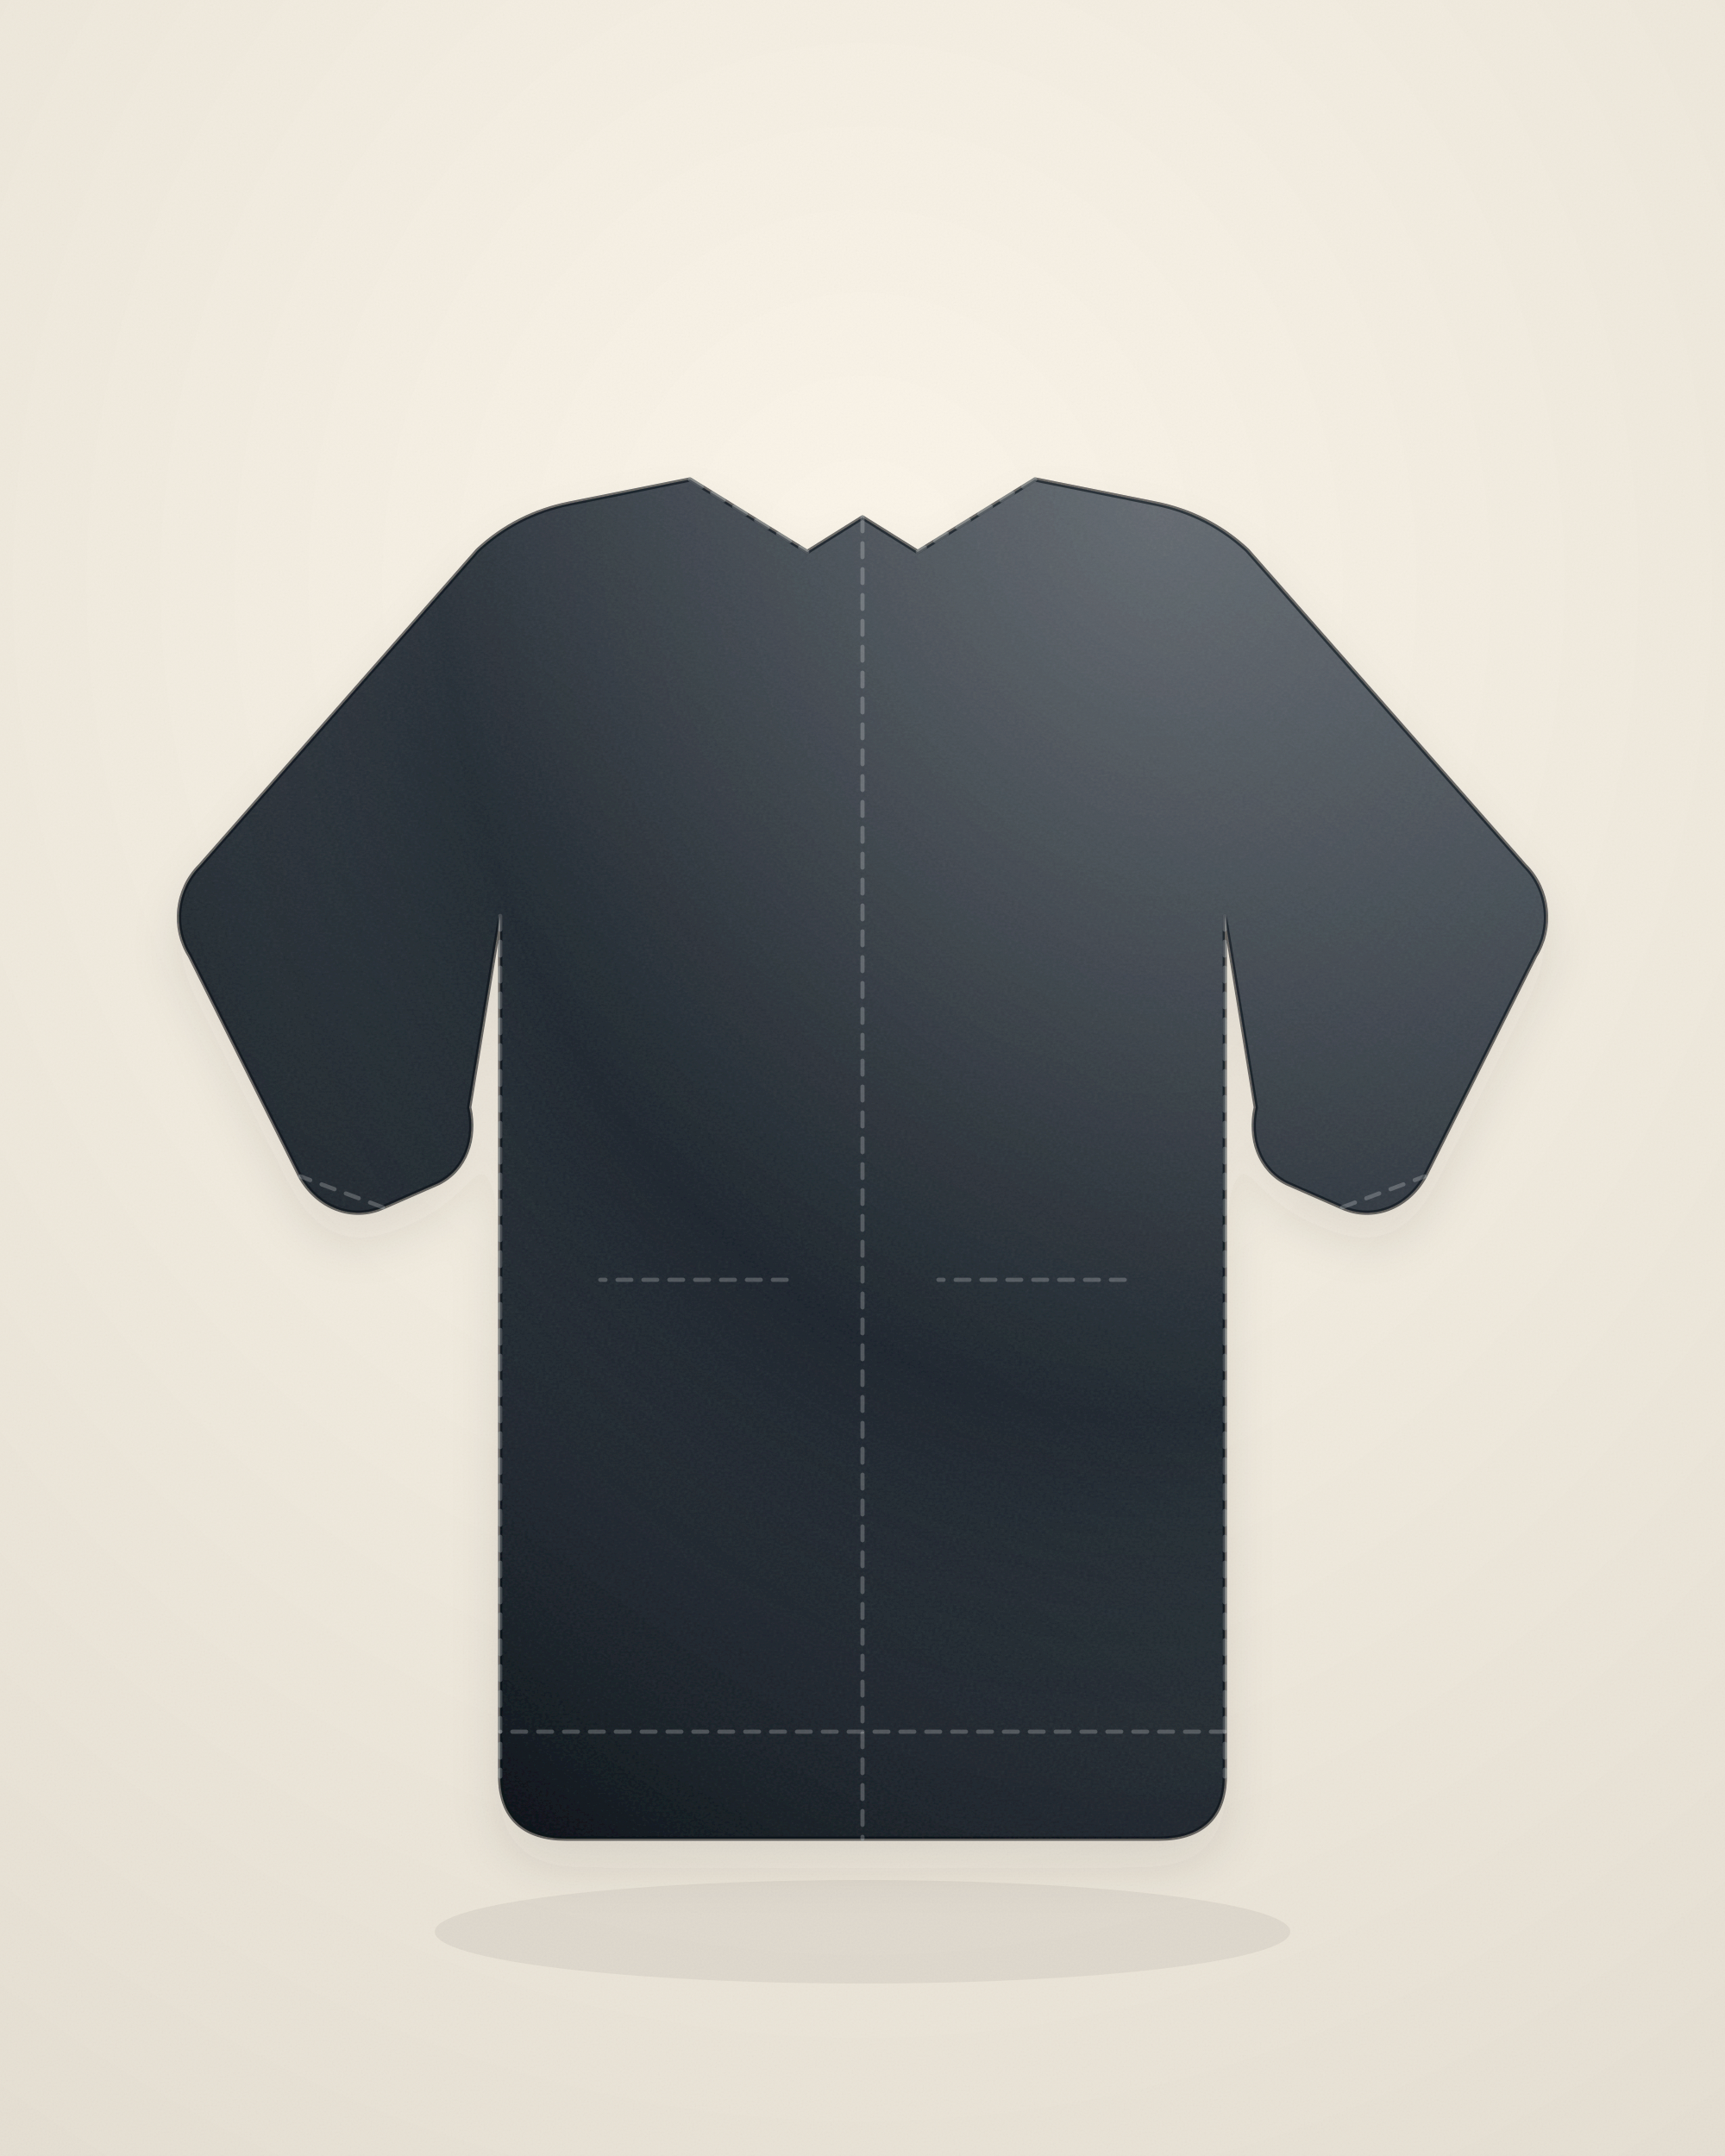
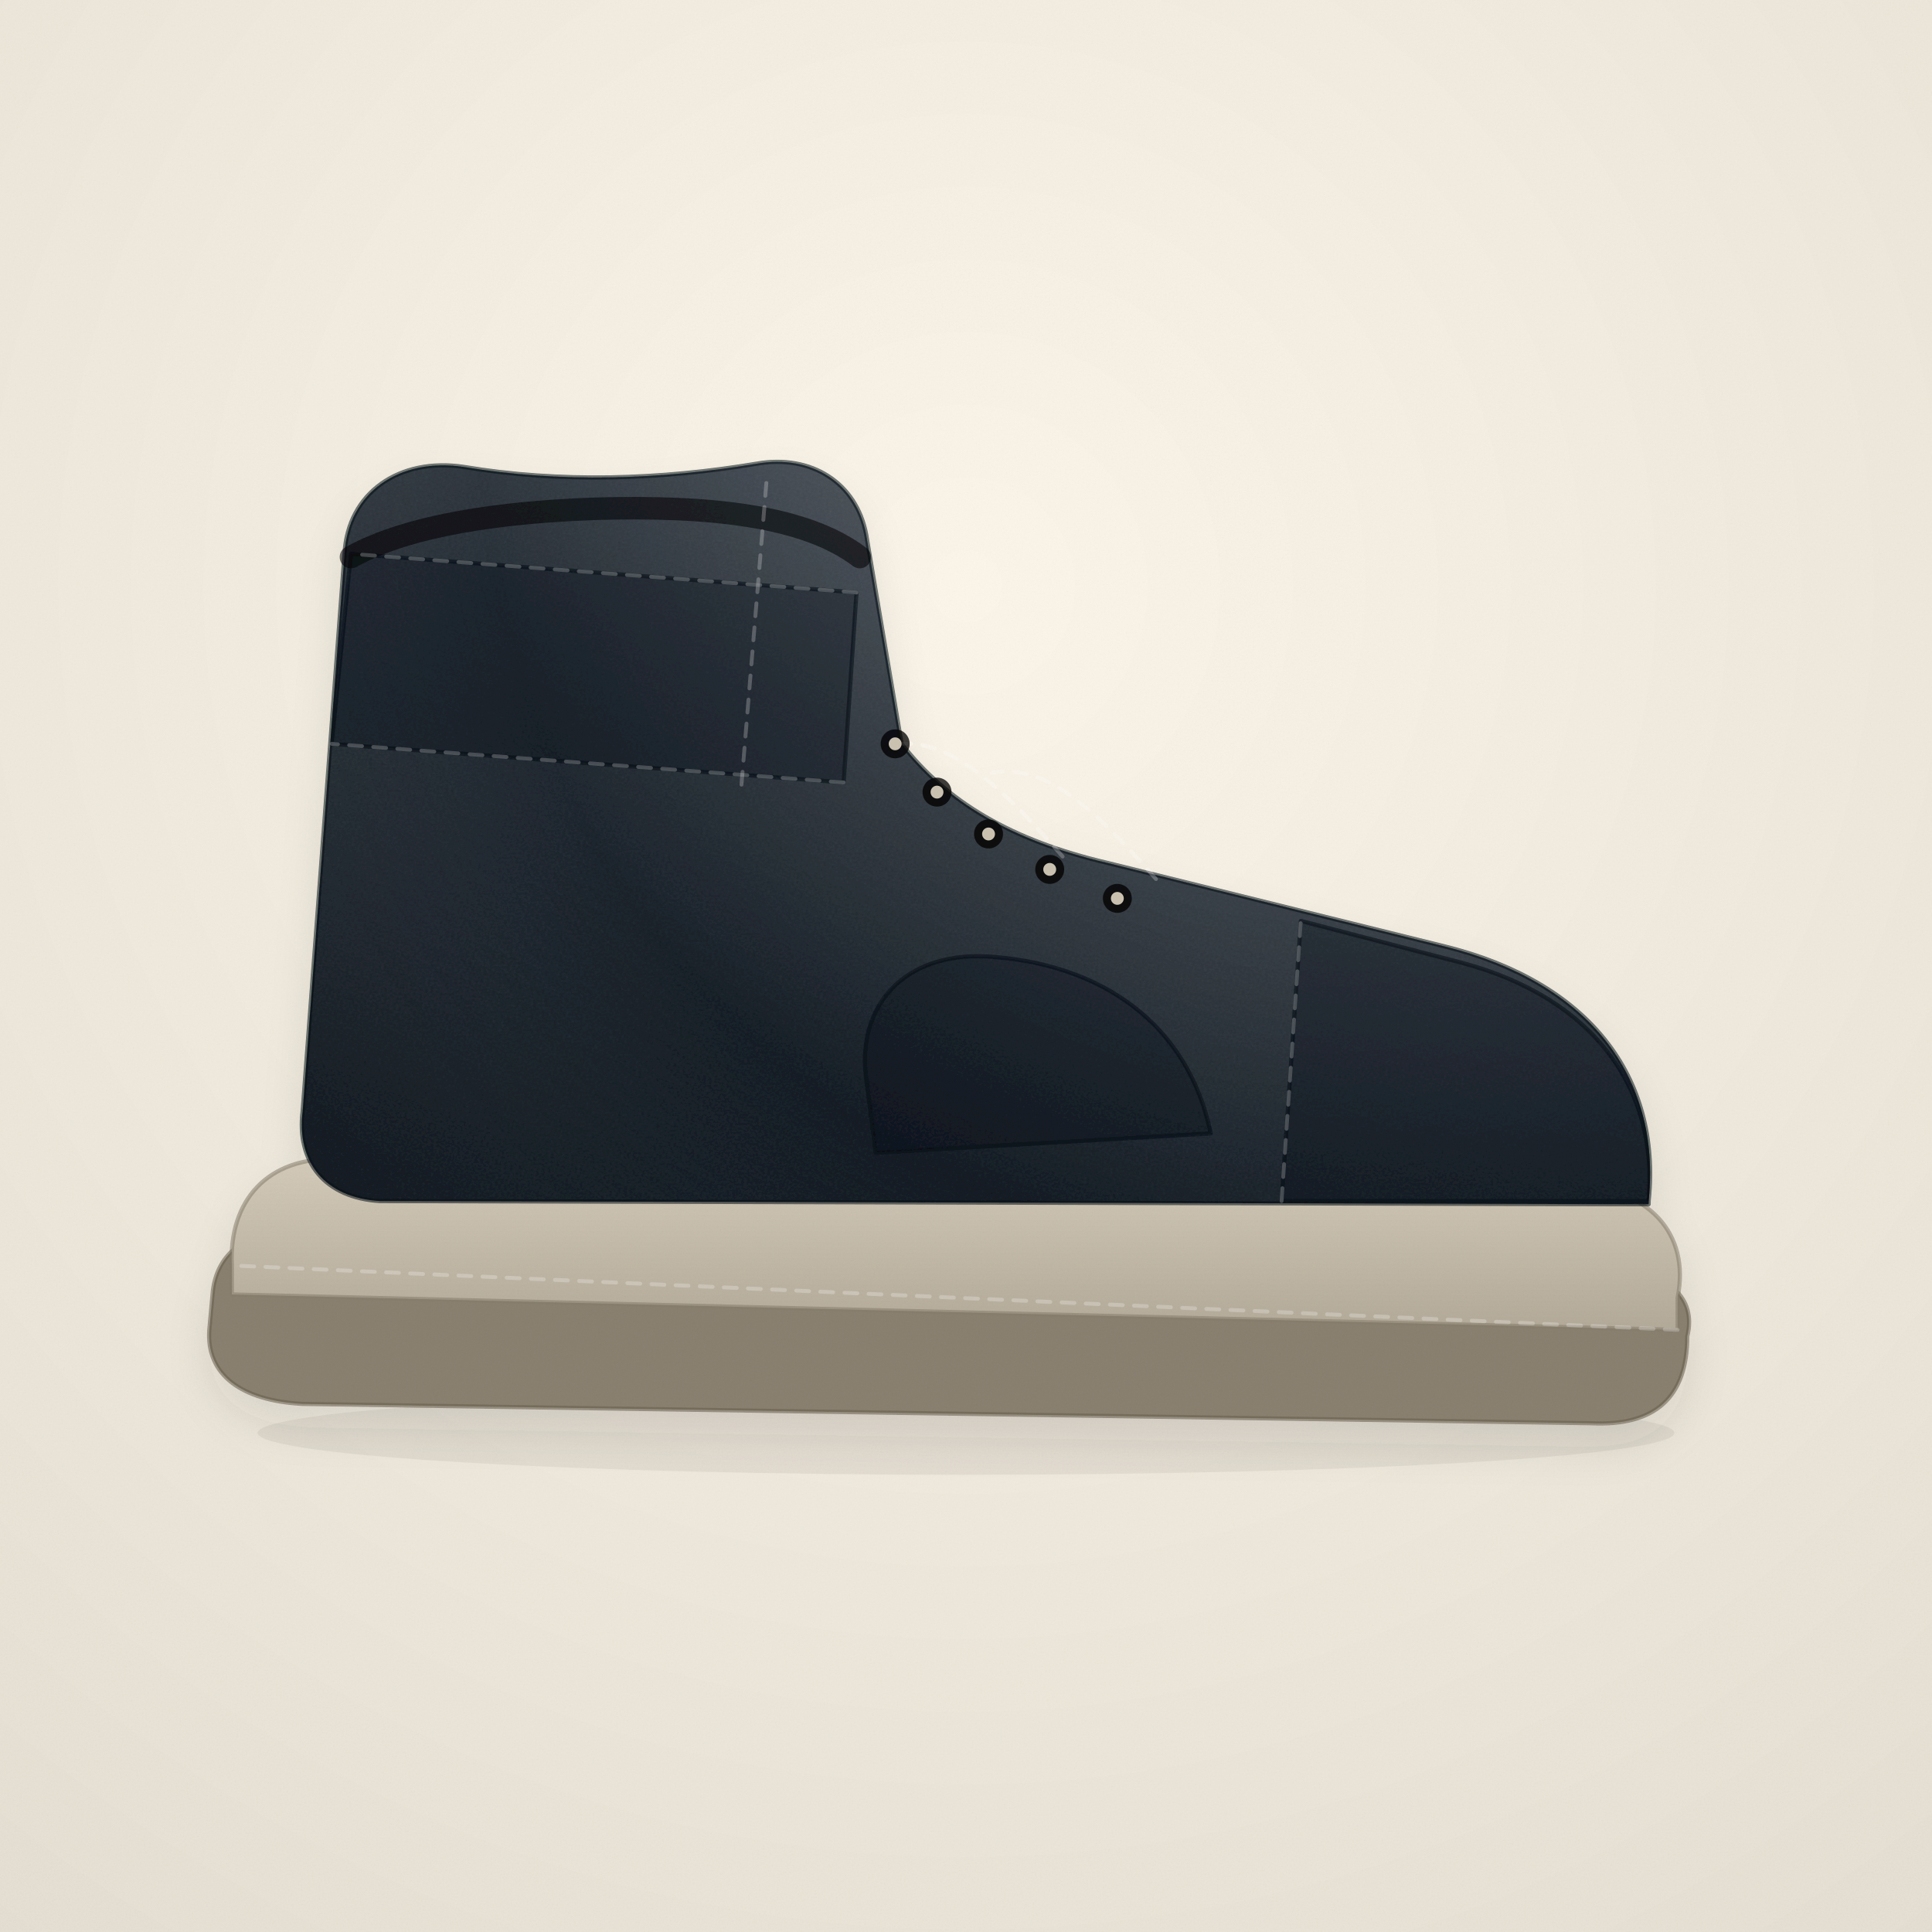
- <svg xmlns="http://www.w3.org/2000/svg" viewBox="0 0 1000 1250" width="1000" height="1250" role="img" aria-label="chaqueta">
+ <svg xmlns="http://www.w3.org/2000/svg" viewBox="0 0 1200 1200" width="1200" height="1200" role="img" aria-label="bota de baloncesto">
  <defs>
-     <radialGradient id="bg-jacket-232B33-back" cx="50%" cy="36%" r="80%">
+     <radialGradient id="bg-high-232B33-back" cx="50%" cy="38%" r="78%">
      <stop offset="0%" stop-color="#fbf5e9" />
      <stop offset="100%" stop-color="#d9d3c7" />
    </radialGradient>
-     <linearGradient id="cloth-jacket-232B33-back" x1="16%" y1="0%" x2="88%" y2="100%">
-       <stop offset="0%" stop-color="#474f57" />
-       <stop offset="44%" stop-color="#232B33" />
-       <stop offset="100%" stop-color="#070f17" />
+     <linearGradient id="upper-high-232B33-back" x1="14%" y1="0%" x2="86%" y2="100%">
+       <stop offset="0%" stop-color="#495159" />
+       <stop offset="46%" stop-color="#232B33" />
+       <stop offset="100%" stop-color="#050d15" />
    </linearGradient>
-     <radialGradient id="fold-jacket-232B33-back" cx="33%" cy="24%" r="72%">
-       <stop offset="0%" stop-color="#ffffff" stop-opacity="0.18" />
+     <linearGradient id="mid-high-232B33-back" x1="0%" y1="0%" x2="0%" y2="100%">
+       <stop offset="0%" stop-color="#d3cab9" />
+       <stop offset="100%" stop-color="#b3aa99" />
+     </linearGradient>
+     <radialGradient id="fold-high-232B33-back" cx="32%" cy="22%" r="74%">
+       <stop offset="0%" stop-color="#ffffff" stop-opacity="0.20" />
      <stop offset="58%" stop-color="#ffffff" stop-opacity="0" />
-       <stop offset="100%" stop-color="#000000" stop-opacity="0.20" />
+       <stop offset="100%" stop-color="#000000" stop-opacity="0.22" />
    </radialGradient>
-     <filter id="grain-jacket-232B33-back">
+     <filter id="grain-high-232B33-back">
      <feTurbulence type="fractalNoise" baseFrequency="0.9" numOctaves="3" seed="7" />
      <feColorMatrix type="saturate" values="0" />
    </filter>
-     <filter id="drop-jacket-232B33-back" x="-30%" y="-30%" width="160%" height="160%">
-       <feDropShadow dx="0" dy="16" stdDeviation="14" flood-color="#3a3128" flood-opacity="0.10" />
+     <filter id="drop-high-232B33-back" x="-30%" y="-30%" width="160%" height="160%">
+       <feDropShadow dx="0" dy="14" stdDeviation="13" flood-color="#3a3128" flood-opacity="0.10" />
    </filter>
-     <filter id="weave-jacket-232B33-back">
-       <feTurbulence type="fractalNoise" baseFrequency="0.5 0.72" numOctaves="2" seed="9" result="n" />
+     <filter id="weave-high-232B33-back">
+       <feTurbulence type="fractalNoise" baseFrequency="0.55 0.72" numOctaves="2" seed="9" result="n" />
      <feColorMatrix in="n" type="saturate" values="0" />
      <feComponentTransfer>
-         <feFuncA type="linear" slope="0.12" />
+         <feFuncA type="linear" slope="0.11" />
      </feComponentTransfer>
    </filter>
-     <clipPath id="body-jacket-232B33-back">
-       <path d="M400,278 L468,320 L500,300 L532,320 L600,278       L670,292 C690,296 708,305 723,319       L884,502 C898,516 900,538 890,554       L826,682 C816,700 796,708 778,700       L746,686 C730,678 724,660 728,642       L710,531 L710,1030 C710,1054 696,1066 672,1066       L328,1066 C304,1066 290,1054 290,1030       L290,531 L272,642 C276,660 270,678 254,686       L222,700 C204,708 184,700 174,682       L110,554 C100,538 102,516 116,502       L277,319 C292,305 310,296 330,292 Z" />
+     <clipPath id="body-high-232B33-back">
+       <path d="M176,746 C168,668 214,610 302,588       L512,536 C572,522 612,498 640,462       L662,332 C668,300 696,282 730,288       C790,298 852,300 912,290       C952,284 984,306 986,344       L1012,690 C1016,722 998,744 964,746       L176,748 Z" />
    </clipPath>
  </defs>
-   <rect x="-400" y="-400" width="1800" height="2050" fill="url(#bg-jacket-232B33-back)" />
-   <ellipse cx="500" cy="1120" rx="248" ry="30" fill="#3a3128" opacity="0.07" />
-   <g filter="url(#drop-jacket-232B33-back)" transform="translate(1000,0) scale(-1,1)">
-     <path d="M400,278 L468,320 L500,300 L532,320 L600,278       L670,292 C690,296 708,305 723,319       L884,502 C898,516 900,538 890,554       L826,682 C816,700 796,708 778,700       L746,686 C730,678 724,660 728,642       L710,531 L710,1030 C710,1054 696,1066 672,1066       L328,1066 C304,1066 290,1054 290,1030       L290,531 L272,642 C276,660 270,678 254,686       L222,700 C204,708 184,700 174,682       L110,554 C100,538 102,516 116,502       L277,319 C292,305 310,296 330,292 Z" fill="url(#cloth-jacket-232B33-back)" />
-     <g clip-path="url(#body-jacket-232B33-back)">
-       <rect x="0" y="0" width="1000" height="1250" fill="url(#fold-jacket-232B33-back)" />
-       <rect x="0" y="0" width="1000" height="1250" filter="url(#weave-jacket-232B33-back)" opacity="0.6" />
+   <rect x="-400" y="-400" width="2000" height="2000" fill="url(#bg-high-232B33-back)" />
+   <ellipse cx="600" cy="890" rx="440" ry="26" fill="#3a3128" opacity="0.07" />
+   <g filter="url(#drop-high-232B33-back)" transform="translate(1200,0) scale(-1,1)">
+     <path d="M152,830 C146,806 164,790 198,788 L1008,764       C1046,762 1066,778 1068,804 L1070,826       C1072,854 1050,870 1012,872 L212,884       C172,886 152,868 152,830 Z" fill="#89806f" />
+     <path d="M152,830 C146,806 164,790 198,788 L1008,764       C1046,762 1066,778 1068,804 L1070,826       C1072,854 1050,870 1012,872 L212,884       C172,886 152,868 152,830 Z" fill="none" stroke="#675e4d" stroke-opacity="0.55" stroke-width="2.6" stroke-linejoin="round" />
+     <path d="M158,806 C150,766 176,738 222,736 L990,720       C1034,718 1058,746 1056,786 L1056,804 L158,826 Z" fill="url(#mid-high-232B33-back)" />
+     <path d="M158,806 C150,766 176,738 222,736 L990,720       C1034,718 1058,746 1056,786 L1056,804 L158,826 Z" fill="none" stroke="#857c6b" stroke-opacity="0.55" stroke-width="2.6" stroke-linejoin="round" />
+     <path d="M176,746 C168,668 214,610 302,588       L512,536 C572,522 612,498 640,462       L662,332 C668,300 696,282 730,288       C790,298 852,300 912,290       C952,284 984,306 986,344       L1012,690 C1016,722 998,744 964,746       L176,748 Z" fill="url(#upper-high-232B33-back)" />
+     <g clip-path="url(#body-high-232B33-back)">
+       <rect x="0" y="0" width="1200" height="1200" fill="url(#fold-high-232B33-back)" />
+       <rect x="0" y="0" width="1200" height="1200" filter="url(#weave-high-232B33-back)" opacity="0.6" />
+       <path d="M176,746 C170,676 210,620 292,598 L392,572 L404,746 Z" fill="#050d15" fill-opacity="0.30" />
+       <path d="M176,746 C170,676 210,620 292,598 L392,572 L404,746 Z" fill="none" stroke="#050d15" stroke-opacity="0.55" stroke-width="2.6" stroke-linejoin="round" />
+       <path d="M668,368 L982,344 L994,462 L676,486 Z" fill="#050d15" fill-opacity="0.30" />
+       <path d="M668,368 L982,344 L994,462 L676,486 Z" fill="none" stroke="#050d15" stroke-opacity="0.55" stroke-width="2.6" stroke-linejoin="round" />
+       <path d="M448,704 C462,636 516,598 588,594 C638,592 668,624 662,670 L656,716 Z" fill="#050d15" fill-opacity="0.30" />
+       <path d="M448,704 C462,636 516,598 588,594 C638,592 668,624 662,670 L656,716 Z" fill="none" stroke="#050d15" stroke-opacity="0.55" stroke-width="2.6" stroke-linejoin="round" />
    </g>
-     <path d="M400,278 L468,320 L500,300 L532,320 L600,278       L670,292 C690,296 708,305 723,319       L884,502 C898,516 900,538 890,554       L826,682 C816,700 796,708 778,700       L746,686 C730,678 724,660 728,642       L710,531 L710,1030 C710,1054 696,1066 672,1066       L328,1066 C304,1066 290,1054 290,1030       L290,531 L272,642 C276,660 270,678 254,686       L222,700 C204,708 184,700 174,682       L110,554 C100,538 102,516 116,502       L277,319 C292,305 310,296 330,292 Z" fill="none" stroke="#070f17" stroke-opacity="0.6" stroke-width="2.5" stroke-linejoin="round" />
-     <g fill="none" stroke="rgba(255,255,255,0.22)" stroke-width="2.4" stroke-dasharray="8 7" stroke-linecap="round">
-       <path d="M500,300 L500,1066" />
-       <path d="M710,531 L710,1030" />
-       <path d="M290,531 L290,1030" />
-       <path d="M400,278 L468,320" />
-       <path d="M600,278 L532,320" />
-       <path d="M348,742 L456,742" />
-       <path d="M544,742 L652,742" />
-       <path d="M778,700 L826,682" />
-       <path d="M222,700 L174,682" />
-       <path d="M290,1004 L710,1004" />
+     <path d="M176,746 C168,668 214,610 302,588       L512,536 C572,522 612,498 640,462       L662,332 C668,300 696,282 730,288       C790,298 852,300 912,290       C952,284 984,306 986,344       L1012,690 C1016,722 998,744 964,746       L176,748 Z" fill="none" stroke="#050d15" stroke-opacity="0.55" stroke-width="2.6" stroke-linejoin="round" />
+     <path d="M666,346 C700,320 760,314 830,316 C888,318 946,326 982,346" fill="none" stroke="#000003" stroke-opacity="0.55" stroke-width="14" stroke-linecap="round" />
+     <g fill="none" stroke="rgba(255,255,255,0.24)" stroke-width="2.4" stroke-dasharray="8 7" stroke-linecap="round">
+       <path d="M404,746 L392,572" />
+       <path d="M158,826 L1056,786" />
+       <path d="M668,368 L982,344" />
+       <path d="M676,486 L994,462" />
+       <path d="M540,532 C580,486 610,460 640,462" />
+       <path d="M482,546 C522,500 552,474 584,480" />
+       <path d="M724,300 L740,494" />
    </g>
+     <circle cx="506" cy="558" r="9" fill="#000000" fill-opacity="0.75" />
+     <circle cx="506" cy="558" r="4" fill="#cbc2b1" />
+     <circle cx="548" cy="540" r="9" fill="#000000" fill-opacity="0.75" />
+     <circle cx="548" cy="540" r="4" fill="#cbc2b1" />
+     <circle cx="586" cy="518" r="9" fill="#000000" fill-opacity="0.75" />
+     <circle cx="586" cy="518" r="4" fill="#cbc2b1" />
+     <circle cx="618" cy="492" r="9" fill="#000000" fill-opacity="0.75" />
+     <circle cx="618" cy="492" r="4" fill="#cbc2b1" />
+     <circle cx="644" cy="462" r="9" fill="#000000" fill-opacity="0.75" />
+     <circle cx="644" cy="462" r="4" fill="#cbc2b1" />
  </g>
-   <rect x="-400" y="-400" width="1800" height="2050" filter="url(#grain-jacket-232B33-back)" opacity="0.05" style="mix-blend-mode:multiply" />
+   <rect x="-400" y="-400" width="2000" height="2000" filter="url(#grain-high-232B33-back)" opacity="0.05" style="mix-blend-mode:multiply" />
</svg>
